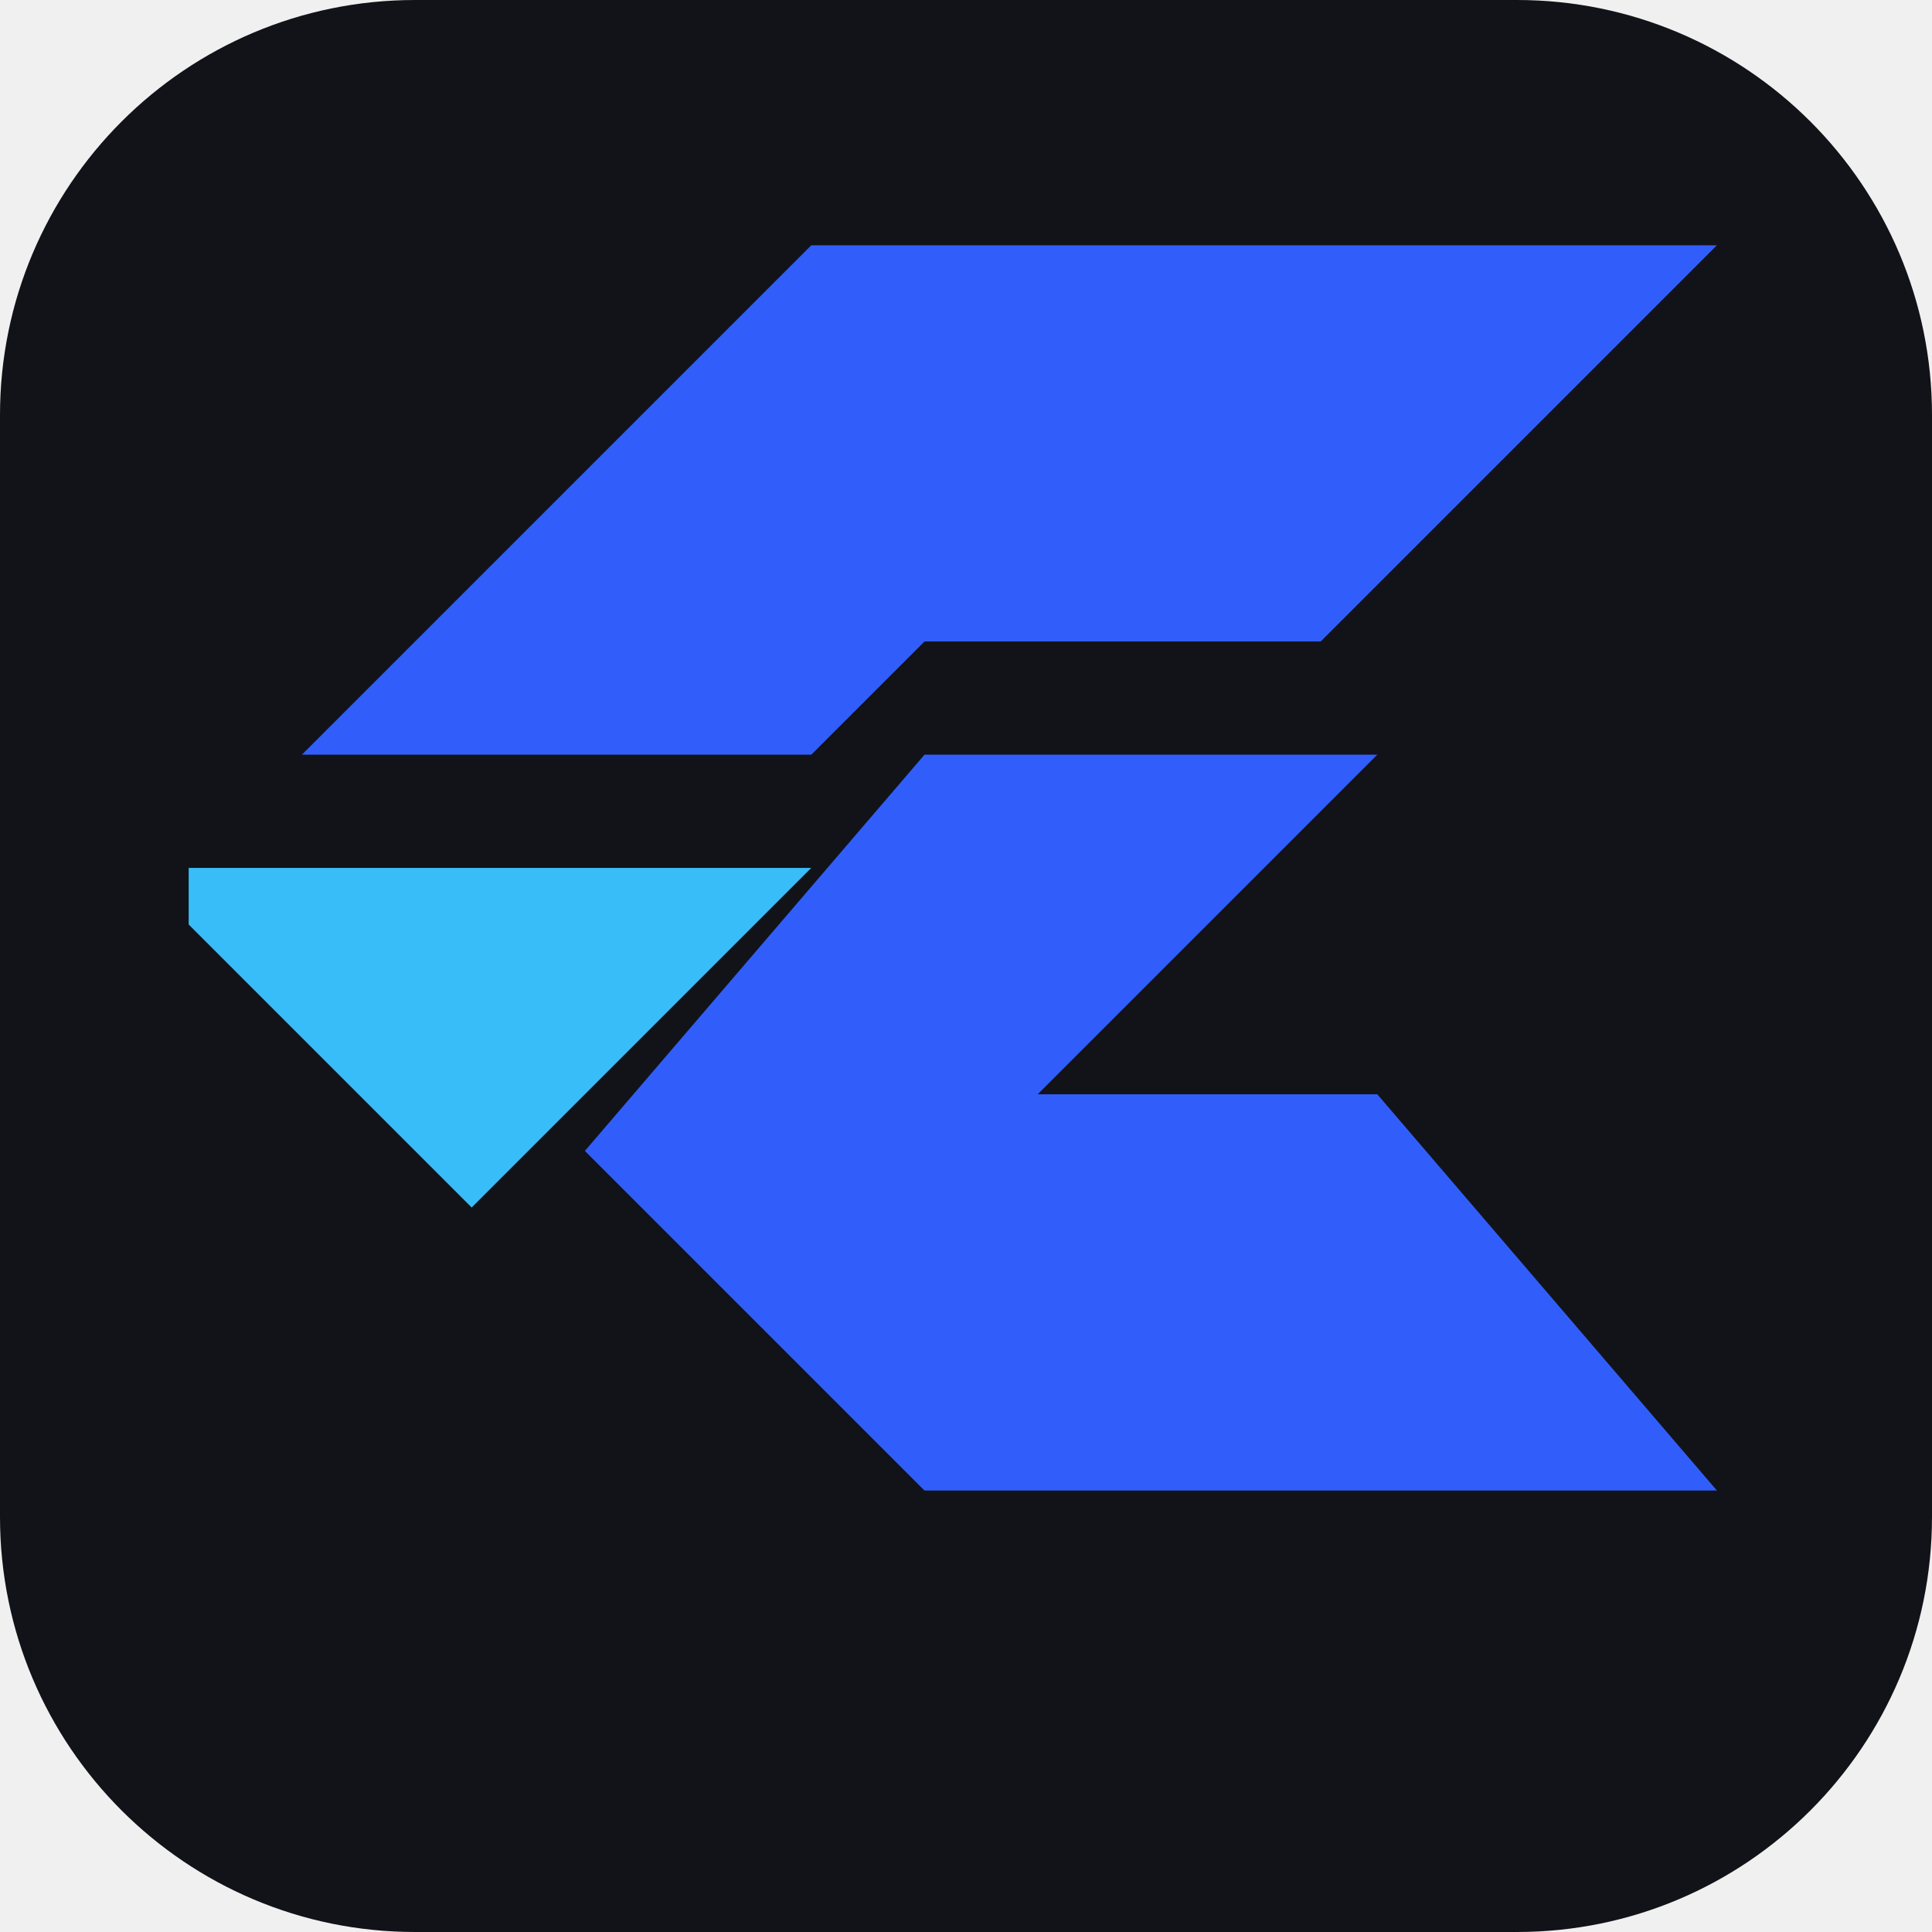
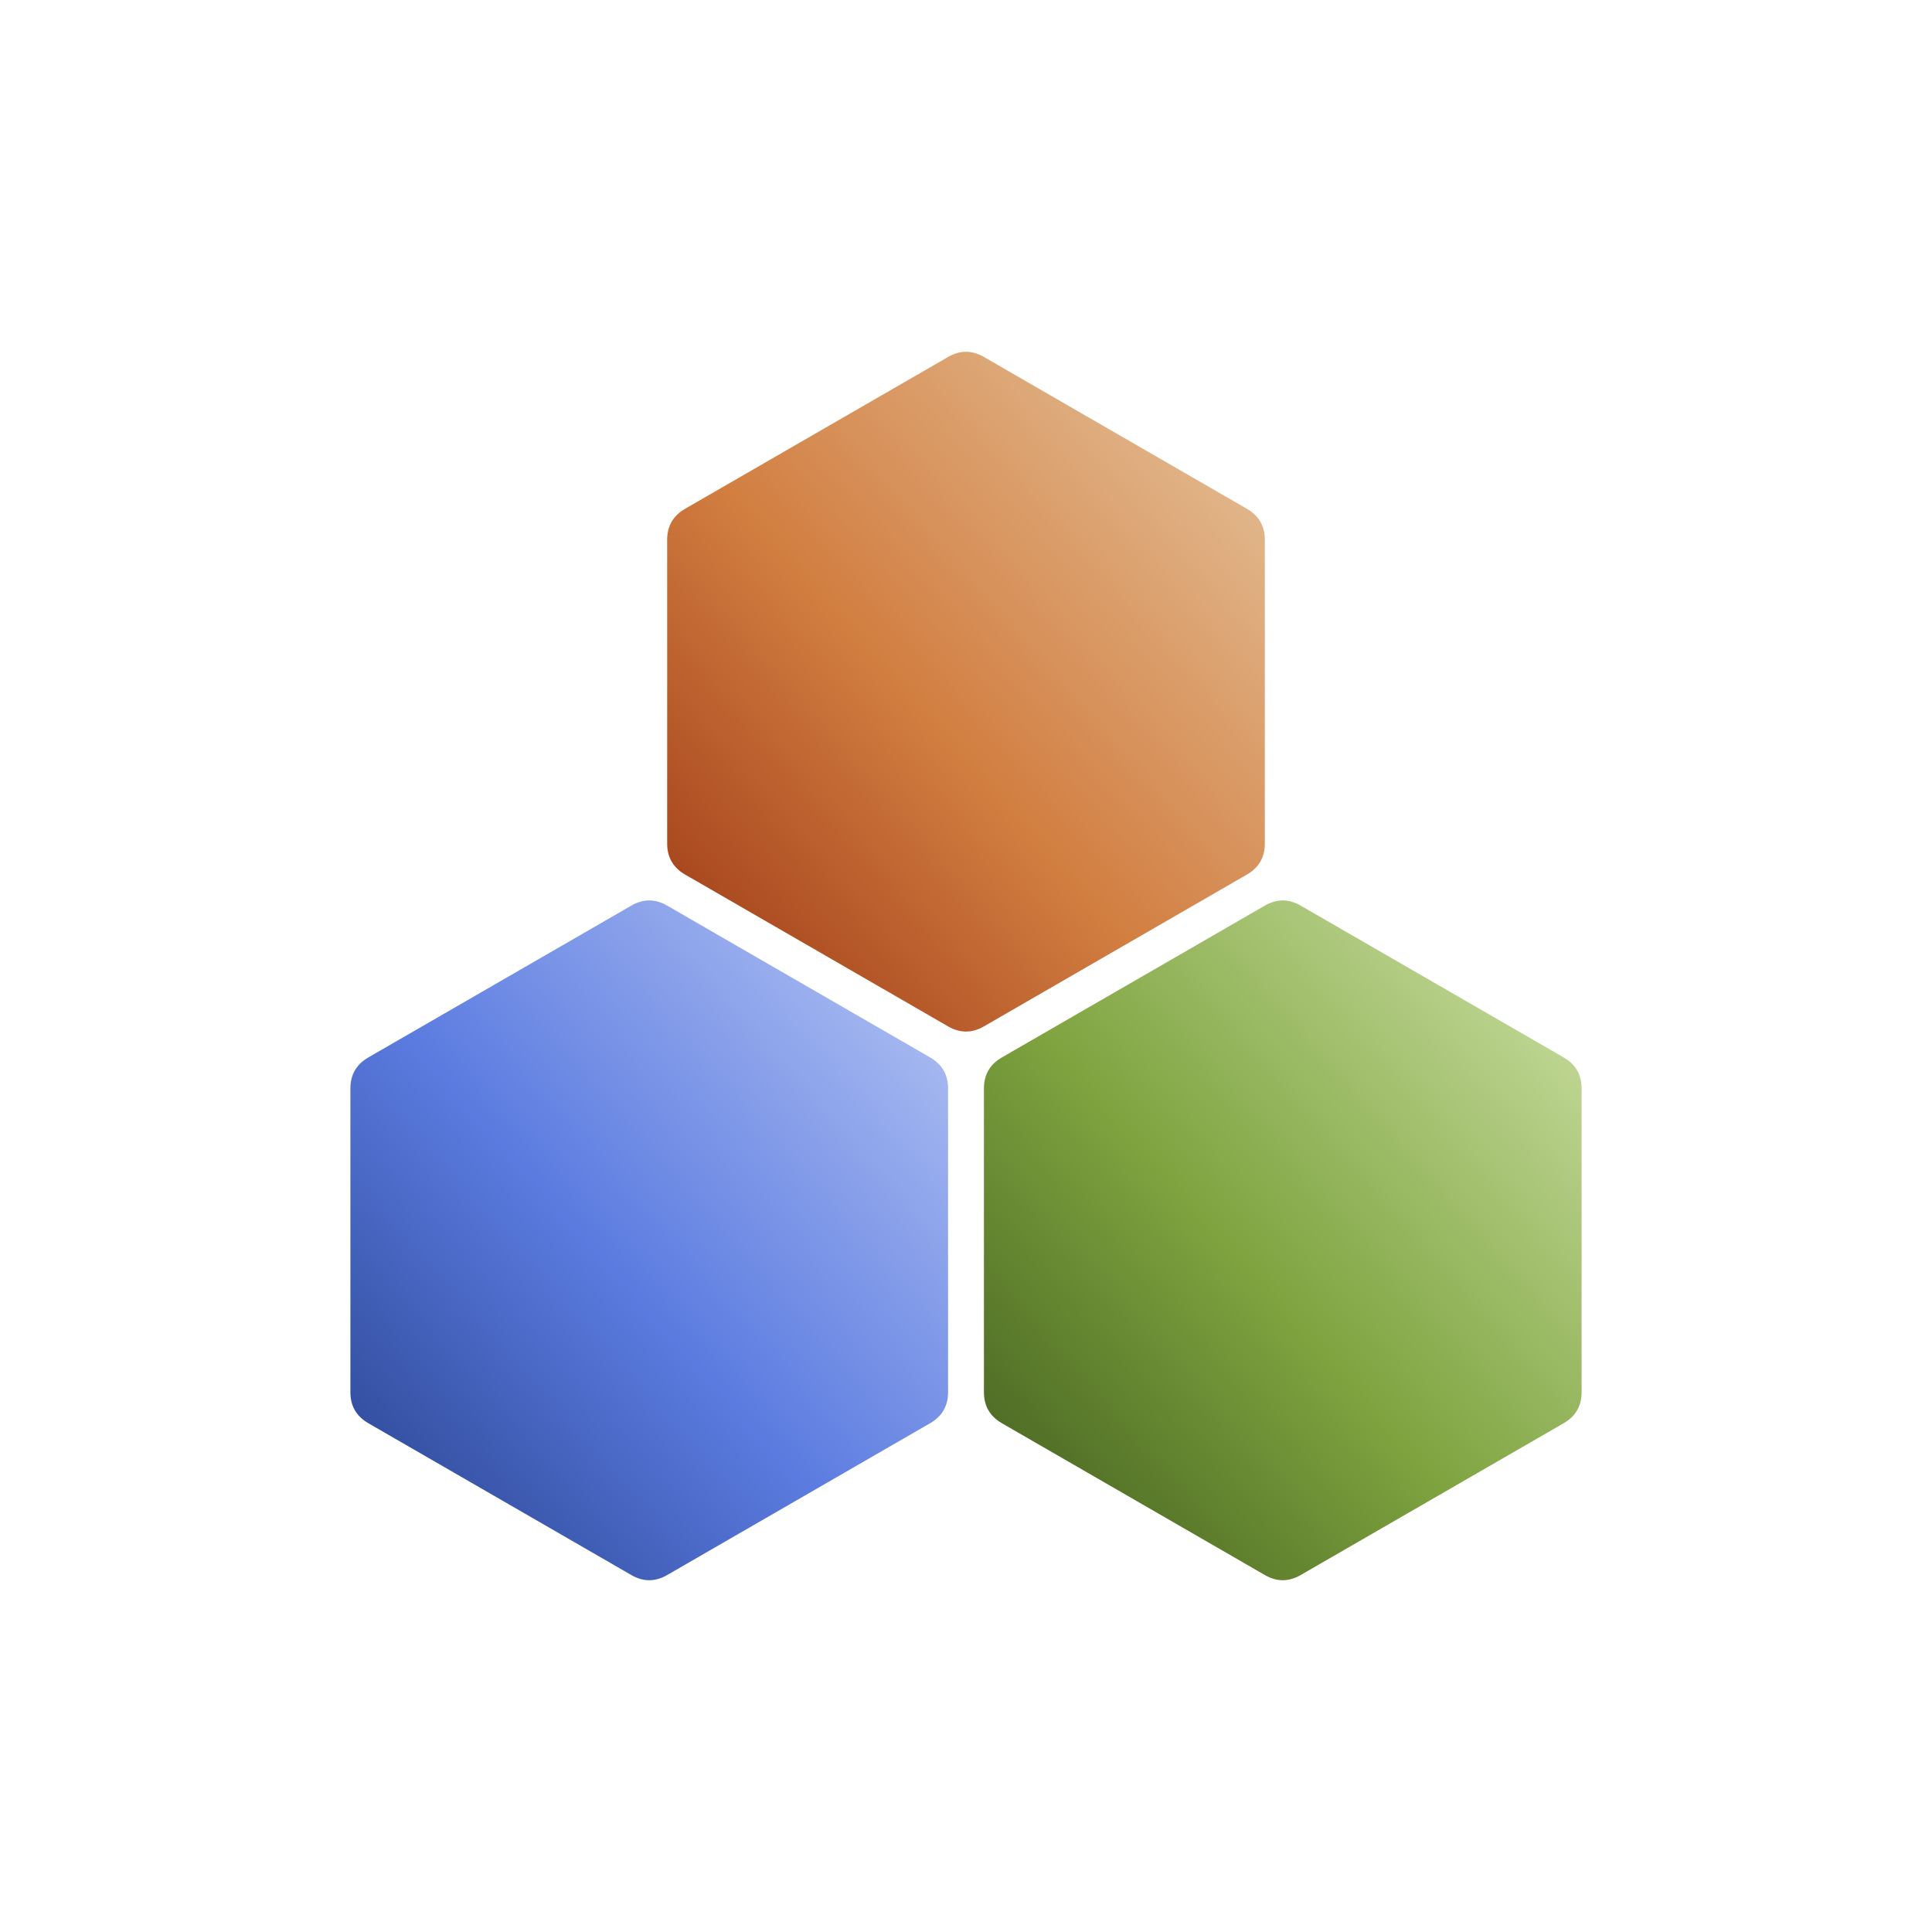
<svg xmlns="http://www.w3.org/2000/svg" viewBox="0 0 1024 1024">
-   <rect width="1024" height="1024" rx="220" fill="#111318" />
-   <path fill="#315EFB" d="M160 400 430 130h480L700 340H490l-60 60H160Z" />
-   <path fill="#38BDF8" d="M100 460h330L250 640 100 490v-30Z" />
-   <path fill="#315EFB" d="M490 400h240L550 580h180l180 210H490L310 610l180-210Z" />
+   <defs>
+     <linearGradient id="a" x1="1" y1="0" x2="0" y2="1">
+       <stop offset="0" stop-color="#e5c59e" />
+       <stop offset=".55" stop-color="#d27e41" />
+       <stop offset="1" stop-color="#9A3412" />
+     </linearGradient>
+     <linearGradient id="b" x1="1" y1="0" x2="0" y2="1">
+       <stop offset="0" stop-color="#b9c8f5" />
+       <stop offset=".55" stop-color="#5b7be0" />
+       <stop offset="1" stop-color="#26408b" />
+     </linearGradient>
+     <linearGradient id="c" x1="1" y1="0" x2="0" y2="1">
+       <stop offset="0" stop-color="#cfe3a8" />
+       <stop offset=".55" stop-color="#7ea33f" />
+       <stop offset="1" stop-color="#3f5a1c" />
+     </linearGradient>
+   </defs>
+   <rect width="1024" height="1024" fill="#fff" />
+   <g transform="translate(51.2 51.2) scale(4.608)">
+     <path d="M94.91 4.94Q100 2 105.09 4.94L179.78 48.06Q184.87 51 184.87 56.88L184.87 143.12Q184.87 149 179.78 151.94L105.09 195.06Q100 198 94.91 195.06L20.22 151.94Q15.13 149 15.13 143.12L15.13 56.88Q15.13 51 20.22 48.06Z" transform="translate(100 68.44645) scale(0.405) translate(-100 -100)" fill="url(#a)" />
+     <path d="M94.91 4.94Q100 2 105.09 4.94L179.78 48.06Q184.87 51 184.87 56.88L184.87 143.12Q184.87 149 179.78 151.94L105.09 195.06Q100 198 94.91 195.06L20.22 151.94Q15.13 149 15.13 143.12L15.13 56.88Q15.13 51 20.22 48.06Z" transform="translate(63.5651 131.5536) scale(0.405) translate(-100 -100)" fill="url(#b)" />
+     <path d="M94.91 4.94Q100 2 105.09 4.94L179.78 48.06Q184.87 51 184.87 56.88L184.87 143.12Q184.87 149 179.78 151.94L105.09 195.06Q100 198 94.91 195.06L20.22 151.94Q15.13 149 15.13 143.12L15.13 56.88Q15.13 51 20.22 48.06Z" transform="translate(136.4349 131.5536) scale(0.405) translate(-100 -100)" fill="url(#c)" />
+   </g>
</svg>
